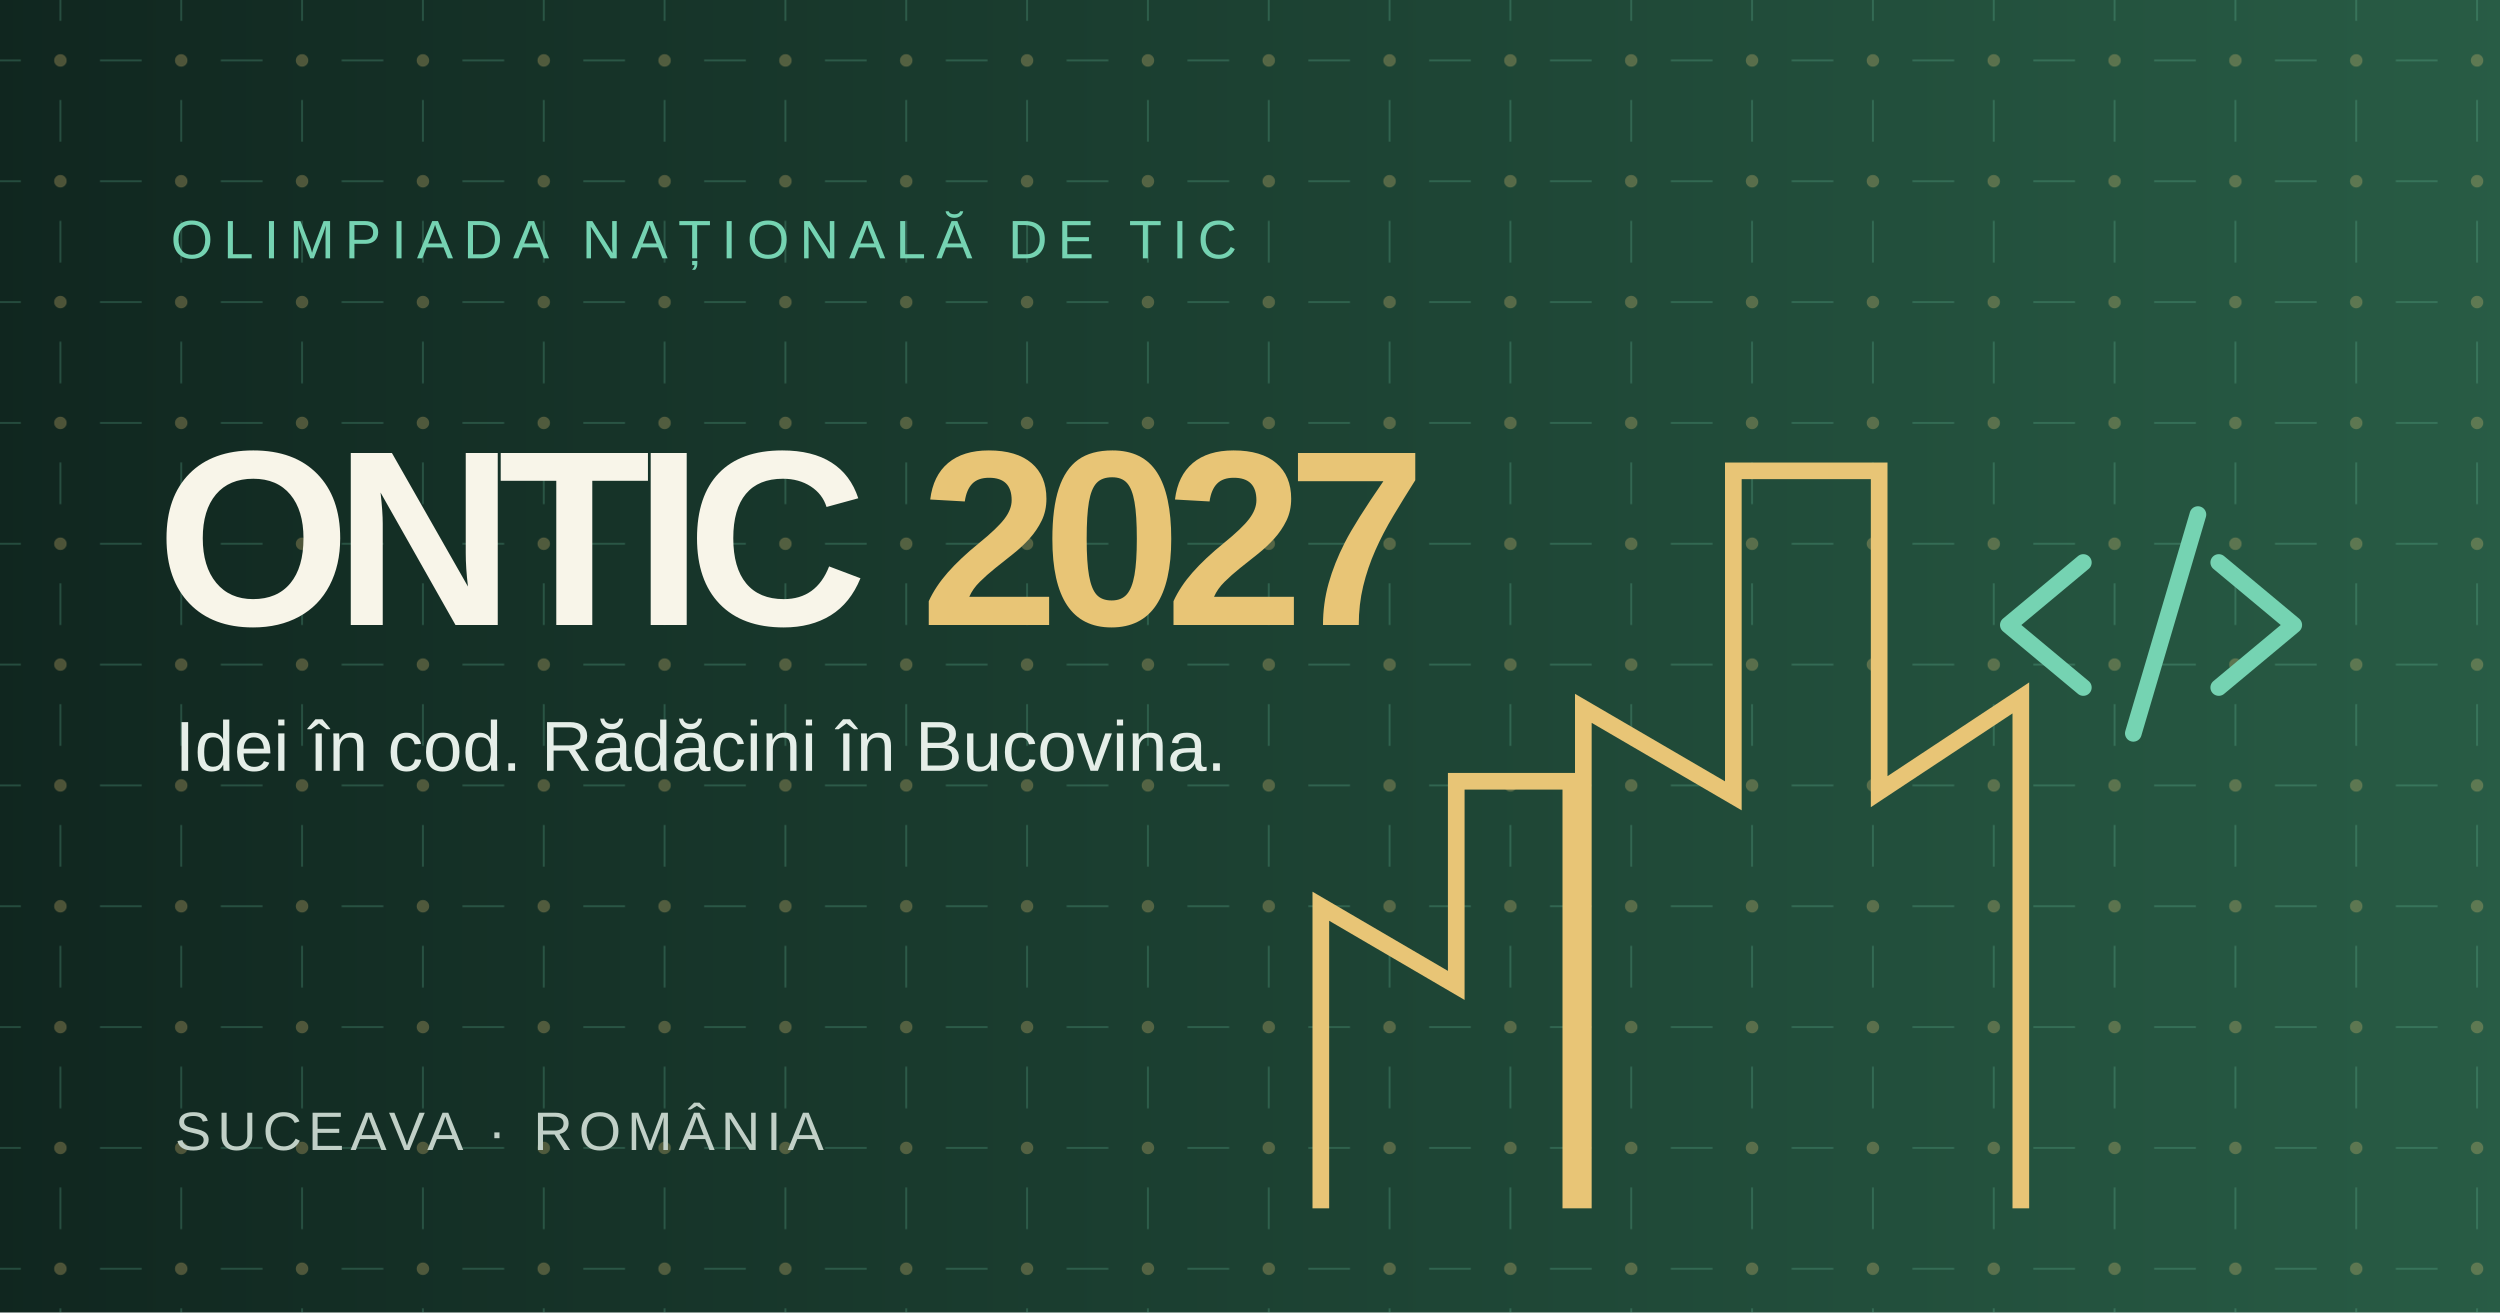
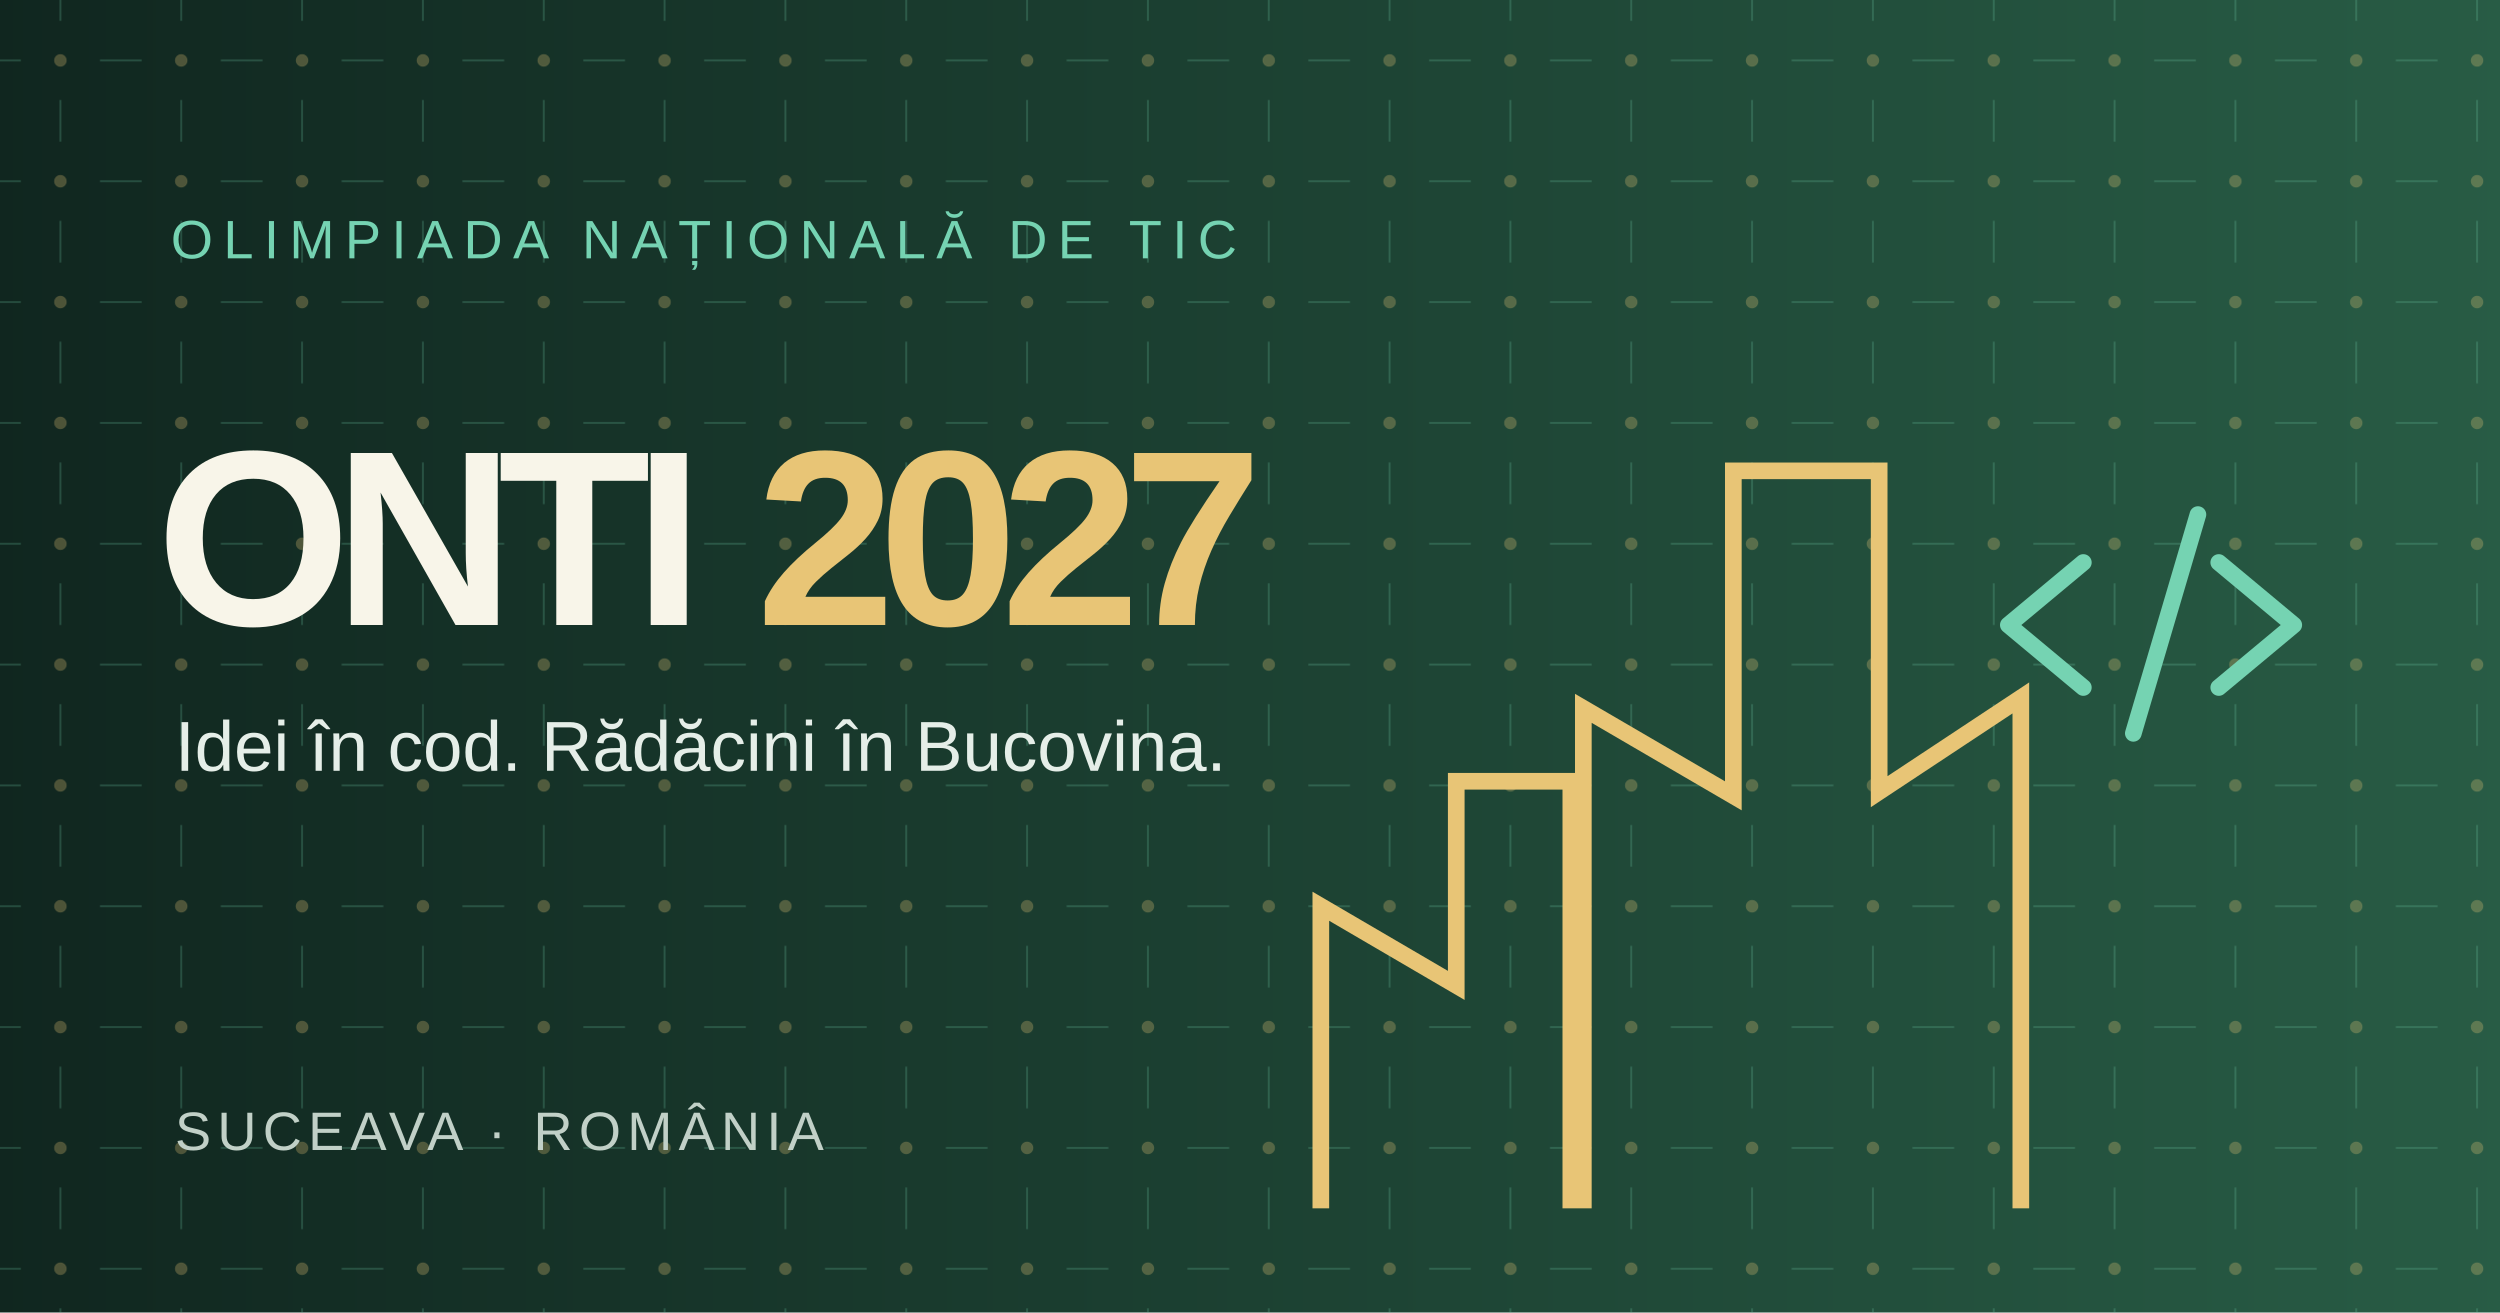
<svg xmlns="http://www.w3.org/2000/svg" width="1200" height="630" viewBox="0 0 1200 630">
  <defs>
    <linearGradient id="g">
      <stop stop-color="#10261f" />
      <stop offset="1" stop-color="#285c45" />
    </linearGradient>
    <pattern id="p" width="58" height="58" patternUnits="userSpaceOnUse">
      <path d="M29 0v10m0 38v10M0 29h10m38 0h10" stroke="#75d3b2" stroke-opacity=".2" />
      <circle cx="29" cy="29" r="3" fill="#e8c576" fill-opacity=".28" />
    </pattern>
  </defs>
  <path fill="url(#g)" d="M0 0h1200v630H0z" />
  <path fill="url(#p)" d="M0 0h1200v630H0z" />
  <g fill="none" stroke="#e8c576" stroke-width="8">
    <path d="M760 580V340l72 42v-156h70v154l68-45v245m-336 0V435l65 38v-98h55v205" />
  </g>
  <g fill="none" stroke="#75d3b2" stroke-width="8" stroke-linecap="round" stroke-linejoin="round">
    <path d="m1000 270-36 30 36 30m65-60 36 30-36 30m-10-83-31 105" />
  </g>
  <text x="82" y="124" fill="#75d3b2" font-family="Arial,sans-serif" font-size="26" letter-spacing="5">OLIMPIADA NAȚIONALĂ DE TIC</text>
-   <text x="75" y="300" fill="#f8f5e9" font-family="Arial,sans-serif" font-weight="800" font-size="120" letter-spacing="-8">ONTIC <tspan fill="#e8c576">2027</tspan>
+   <text x="75" y="300" fill="#f8f5e9" font-family="Arial,sans-serif" font-weight="800" font-size="120" letter-spacing="-8">ONTI <tspan fill="#e8c576">2027</tspan>
  </text>
  <text x="84" y="370" fill="#e5eee8" font-family="Arial,sans-serif" font-size="34">Idei în cod. Rădăcini în Bucovina.</text>
  <text x="84" y="552" fill="#c1d0c7" font-family="Arial,sans-serif" font-size="26" letter-spacing="3">SUCEAVA · ROMÂNIA</text>
</svg>
